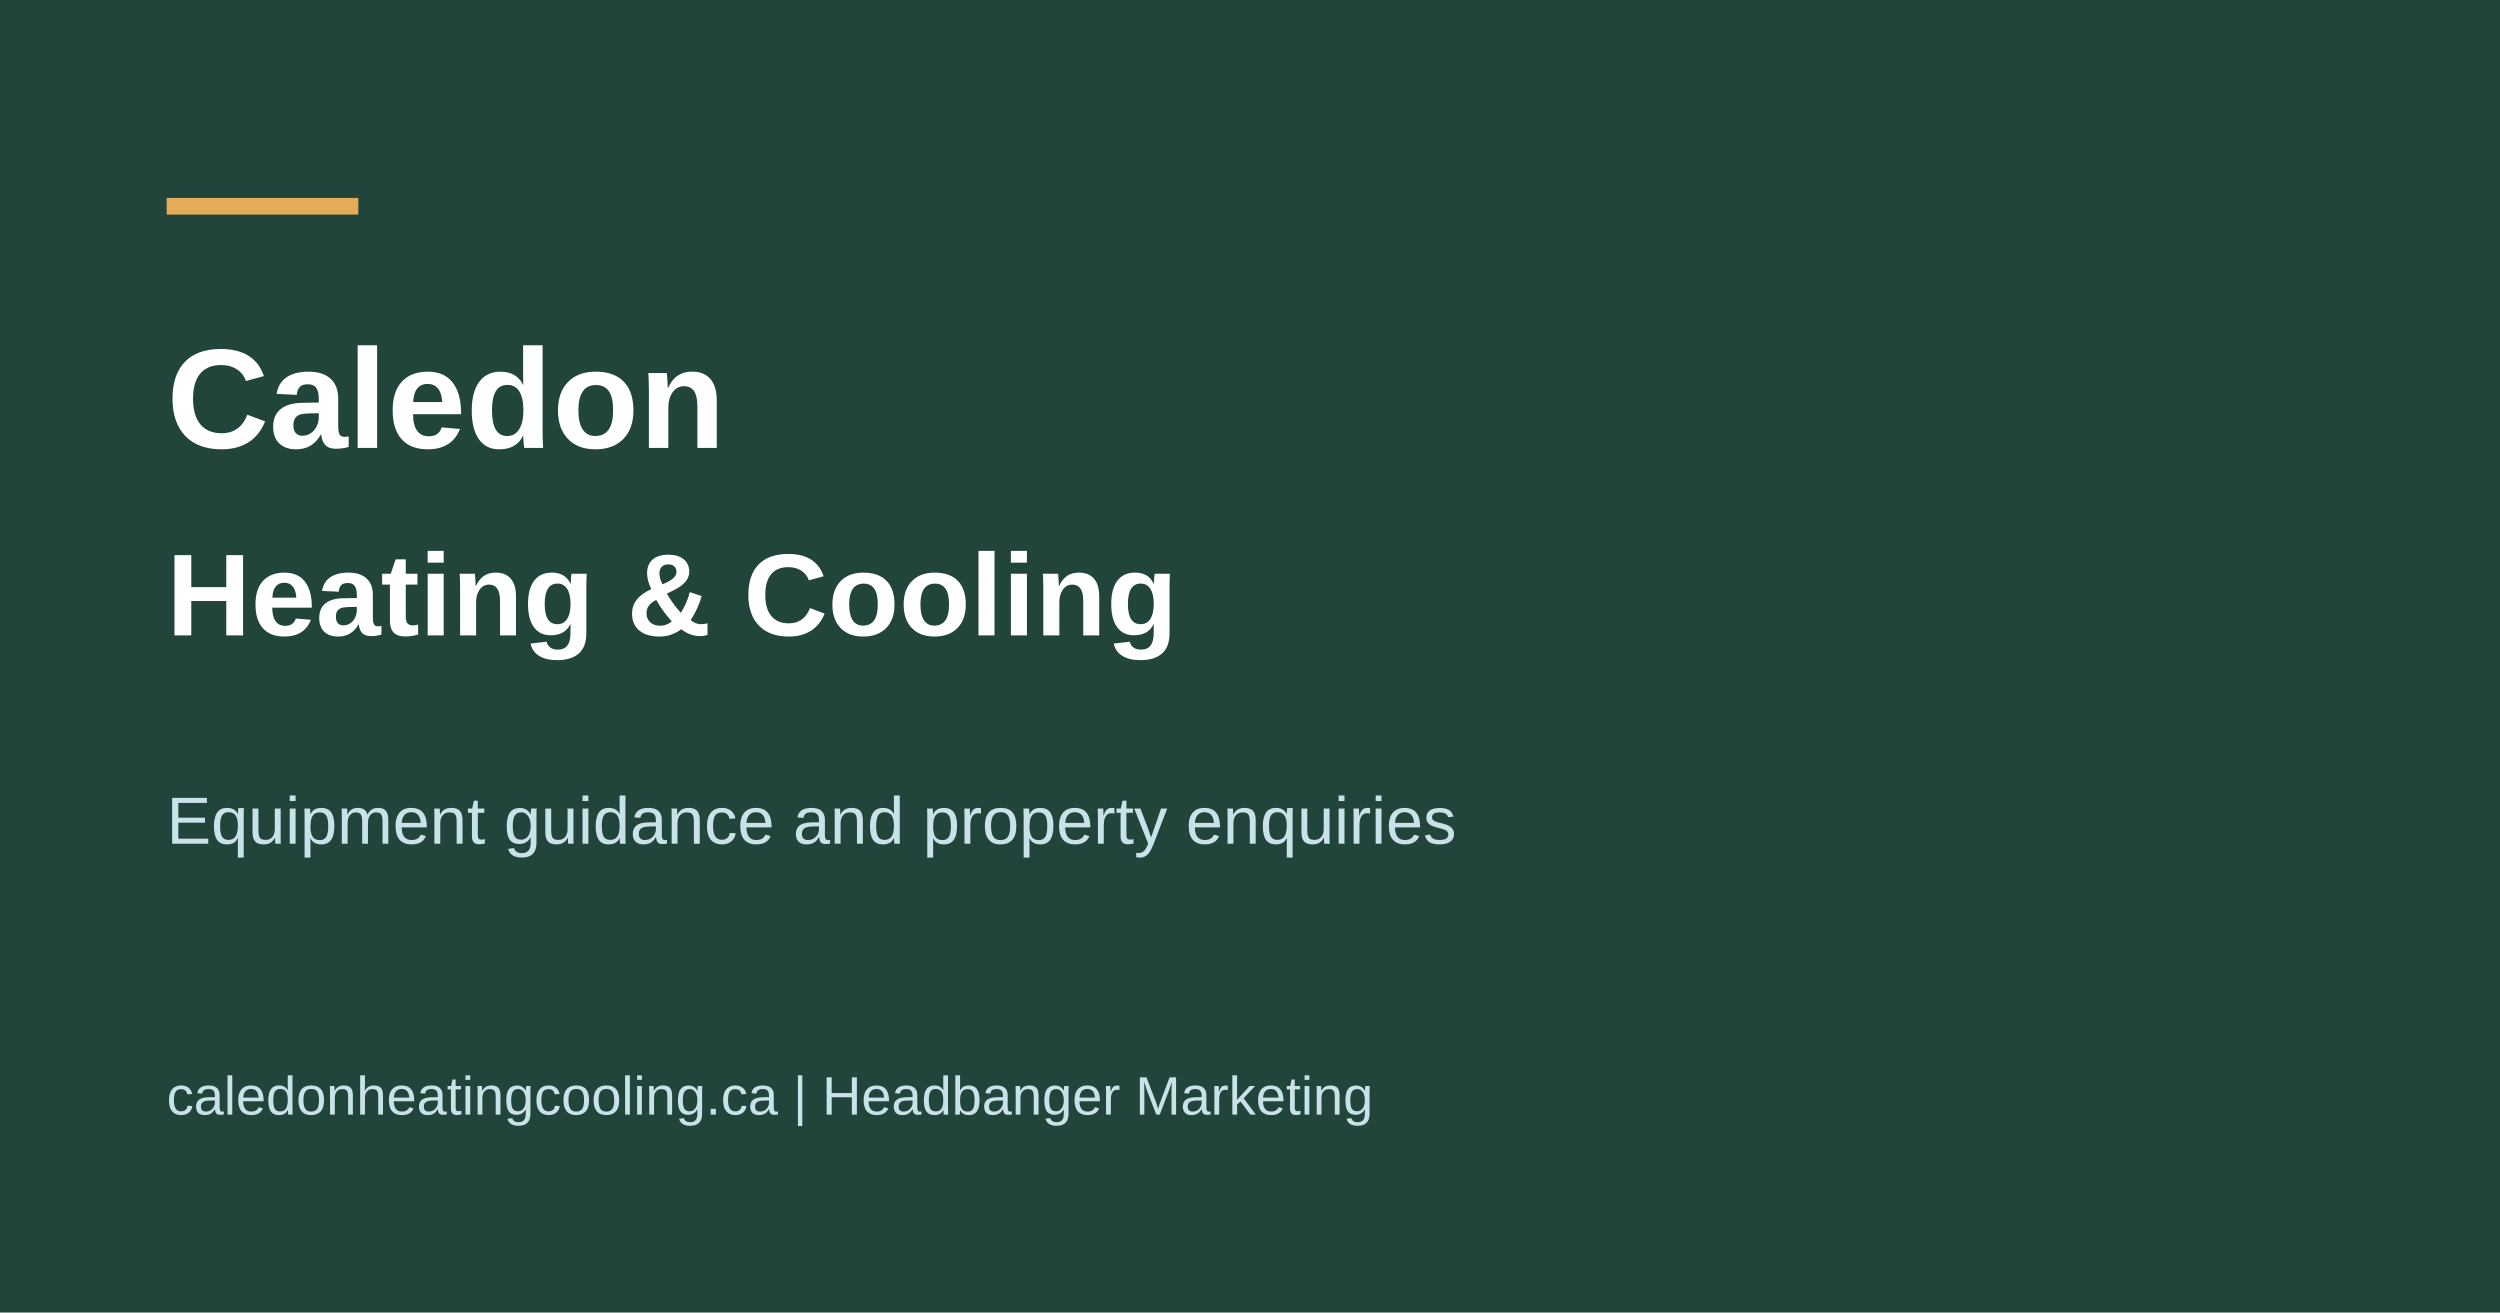
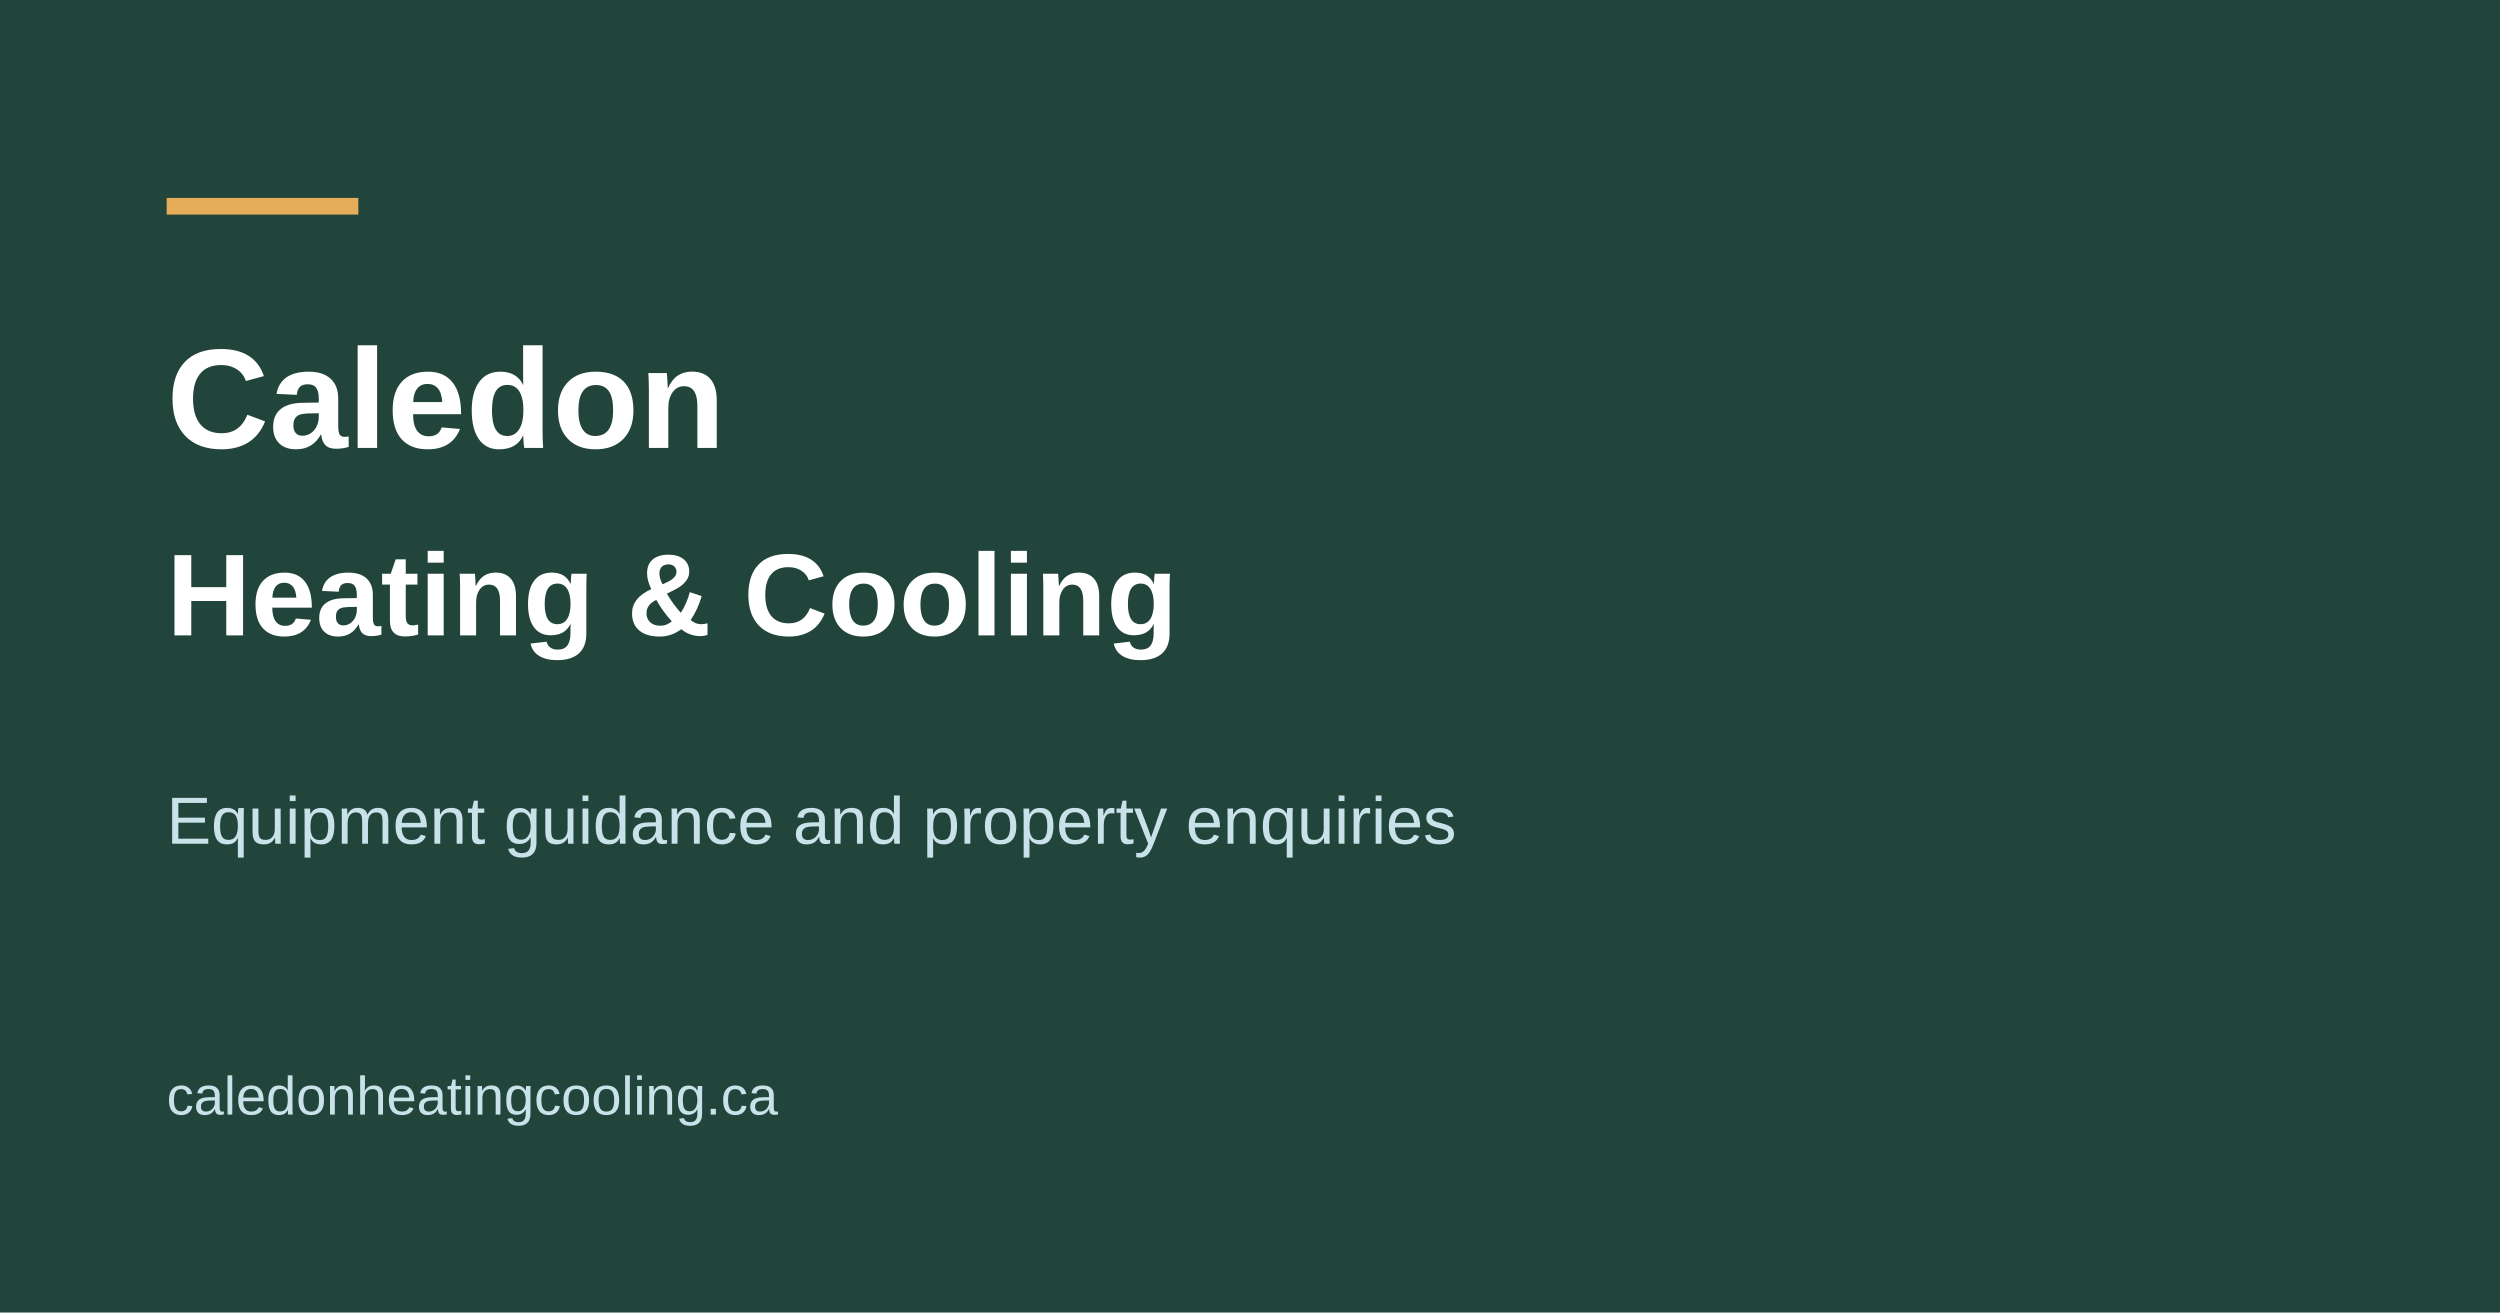
<svg xmlns="http://www.w3.org/2000/svg" width="1200" height="630">
  <rect width="1200" height="630" fill="#21443b" />
  <rect x="80" y="95" width="92" height="8" fill="#e5ad59" />
  <text x="80" y="215" font-family="Arial,sans-serif" font-size="68" font-weight="700" fill="white">Caledon</text>
  <text x="80" y="305" font-family="Arial,sans-serif" font-size="56" font-weight="700" fill="white">Heating &amp; Cooling</text>
  <text x="80" y="405" font-family="Arial,sans-serif" font-size="32" fill="#c9e1e8">Equipment guidance and property enquiries</text>
-   <text x="80" y="535" font-family="Arial,sans-serif" font-size="26" fill="#c9e1e8">caledonheatingcooling.ca | Headbanger Marketing</text>
+   <text x="80" y="535" font-family="Arial,sans-serif" font-size="26" fill="#c9e1e8">caledonheatingcooling.ca</text>
</svg>
